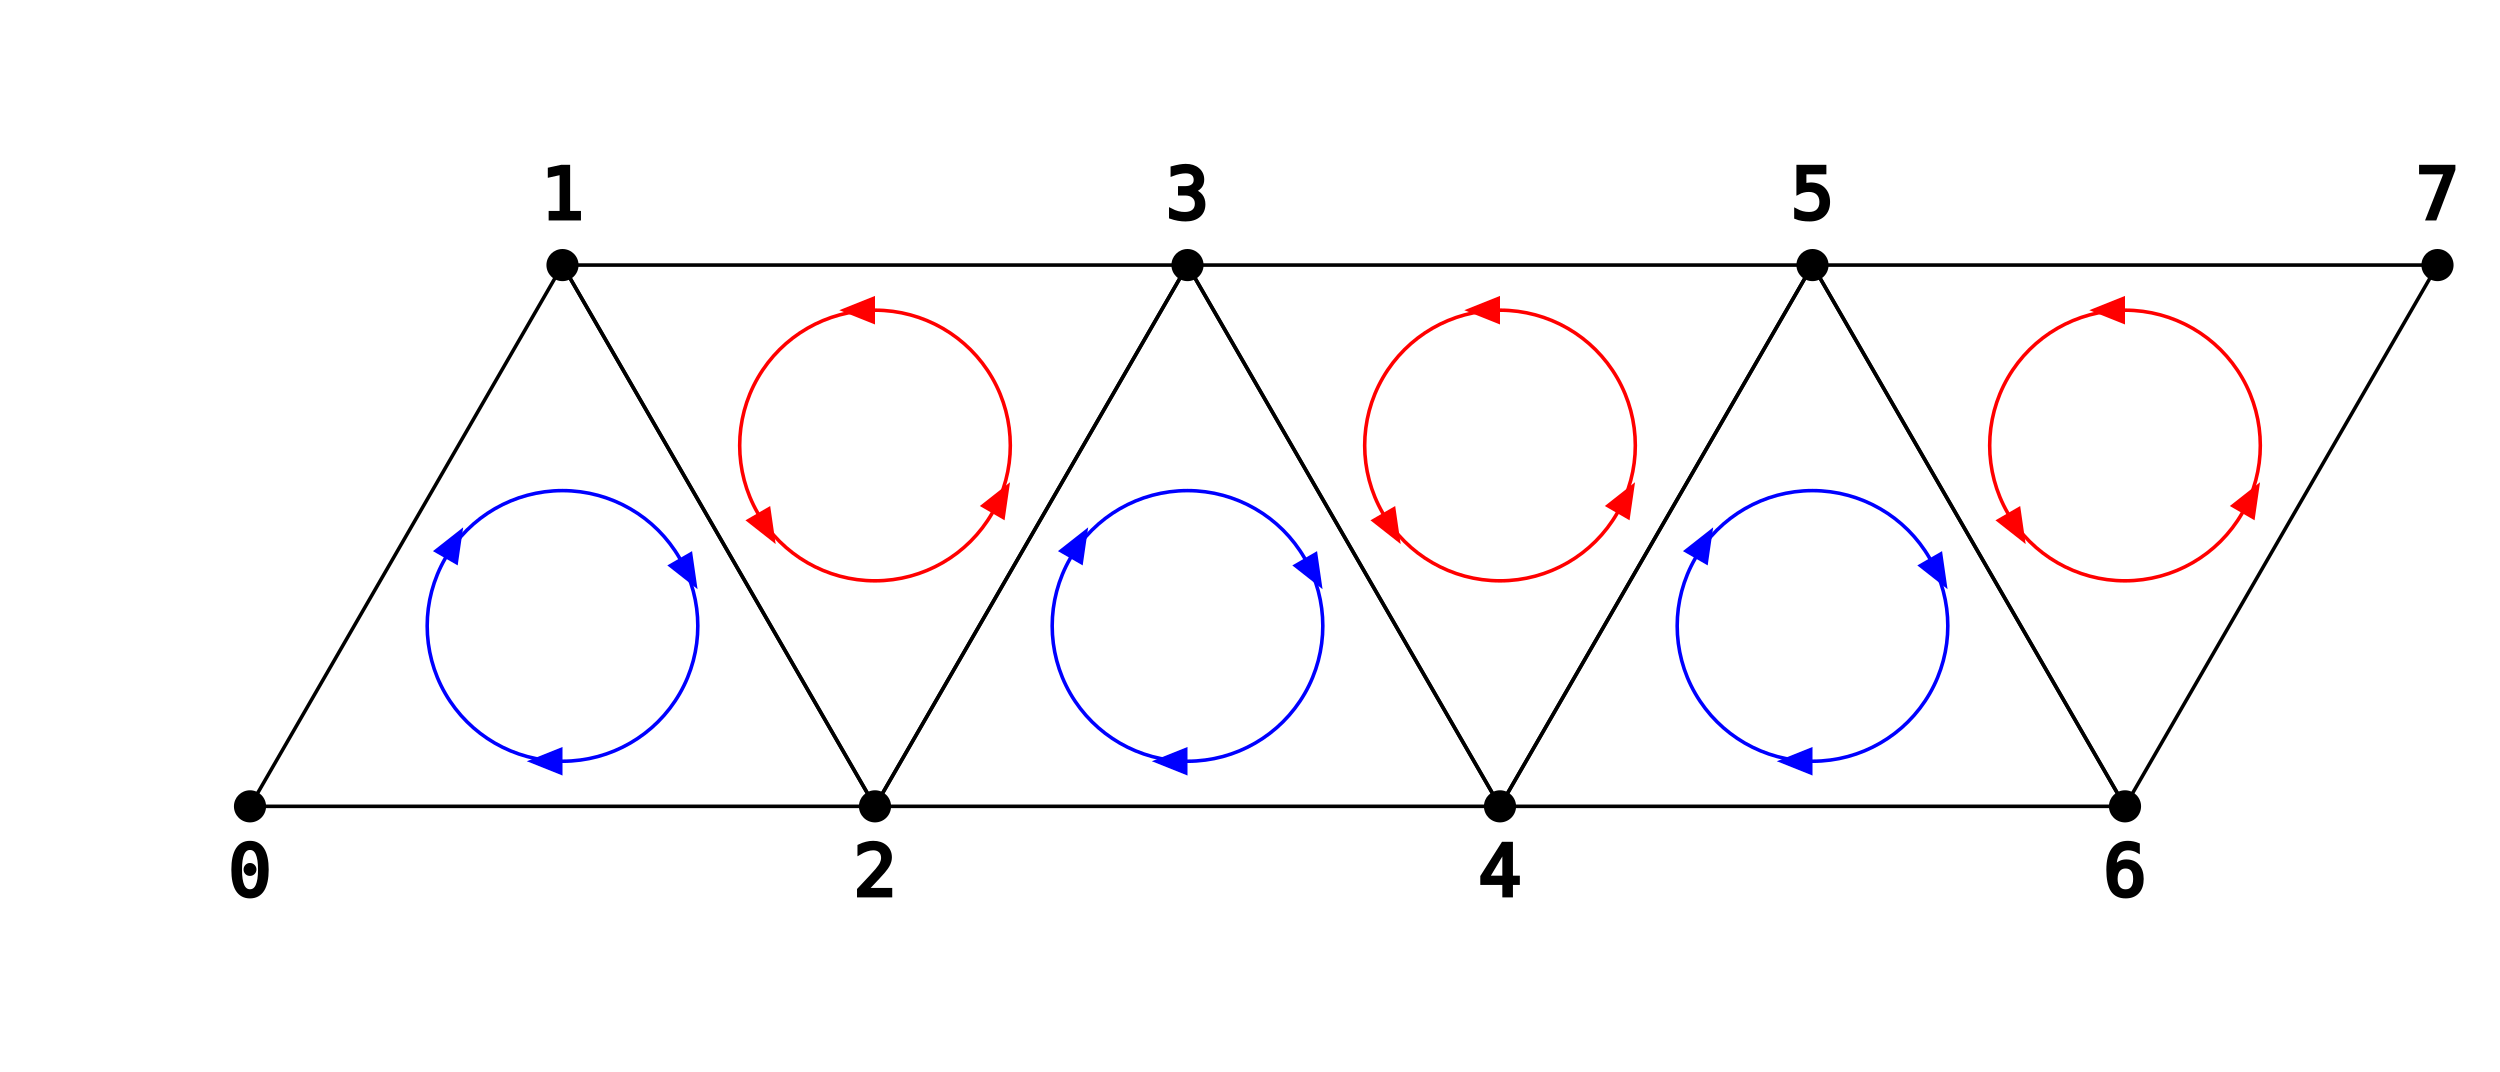
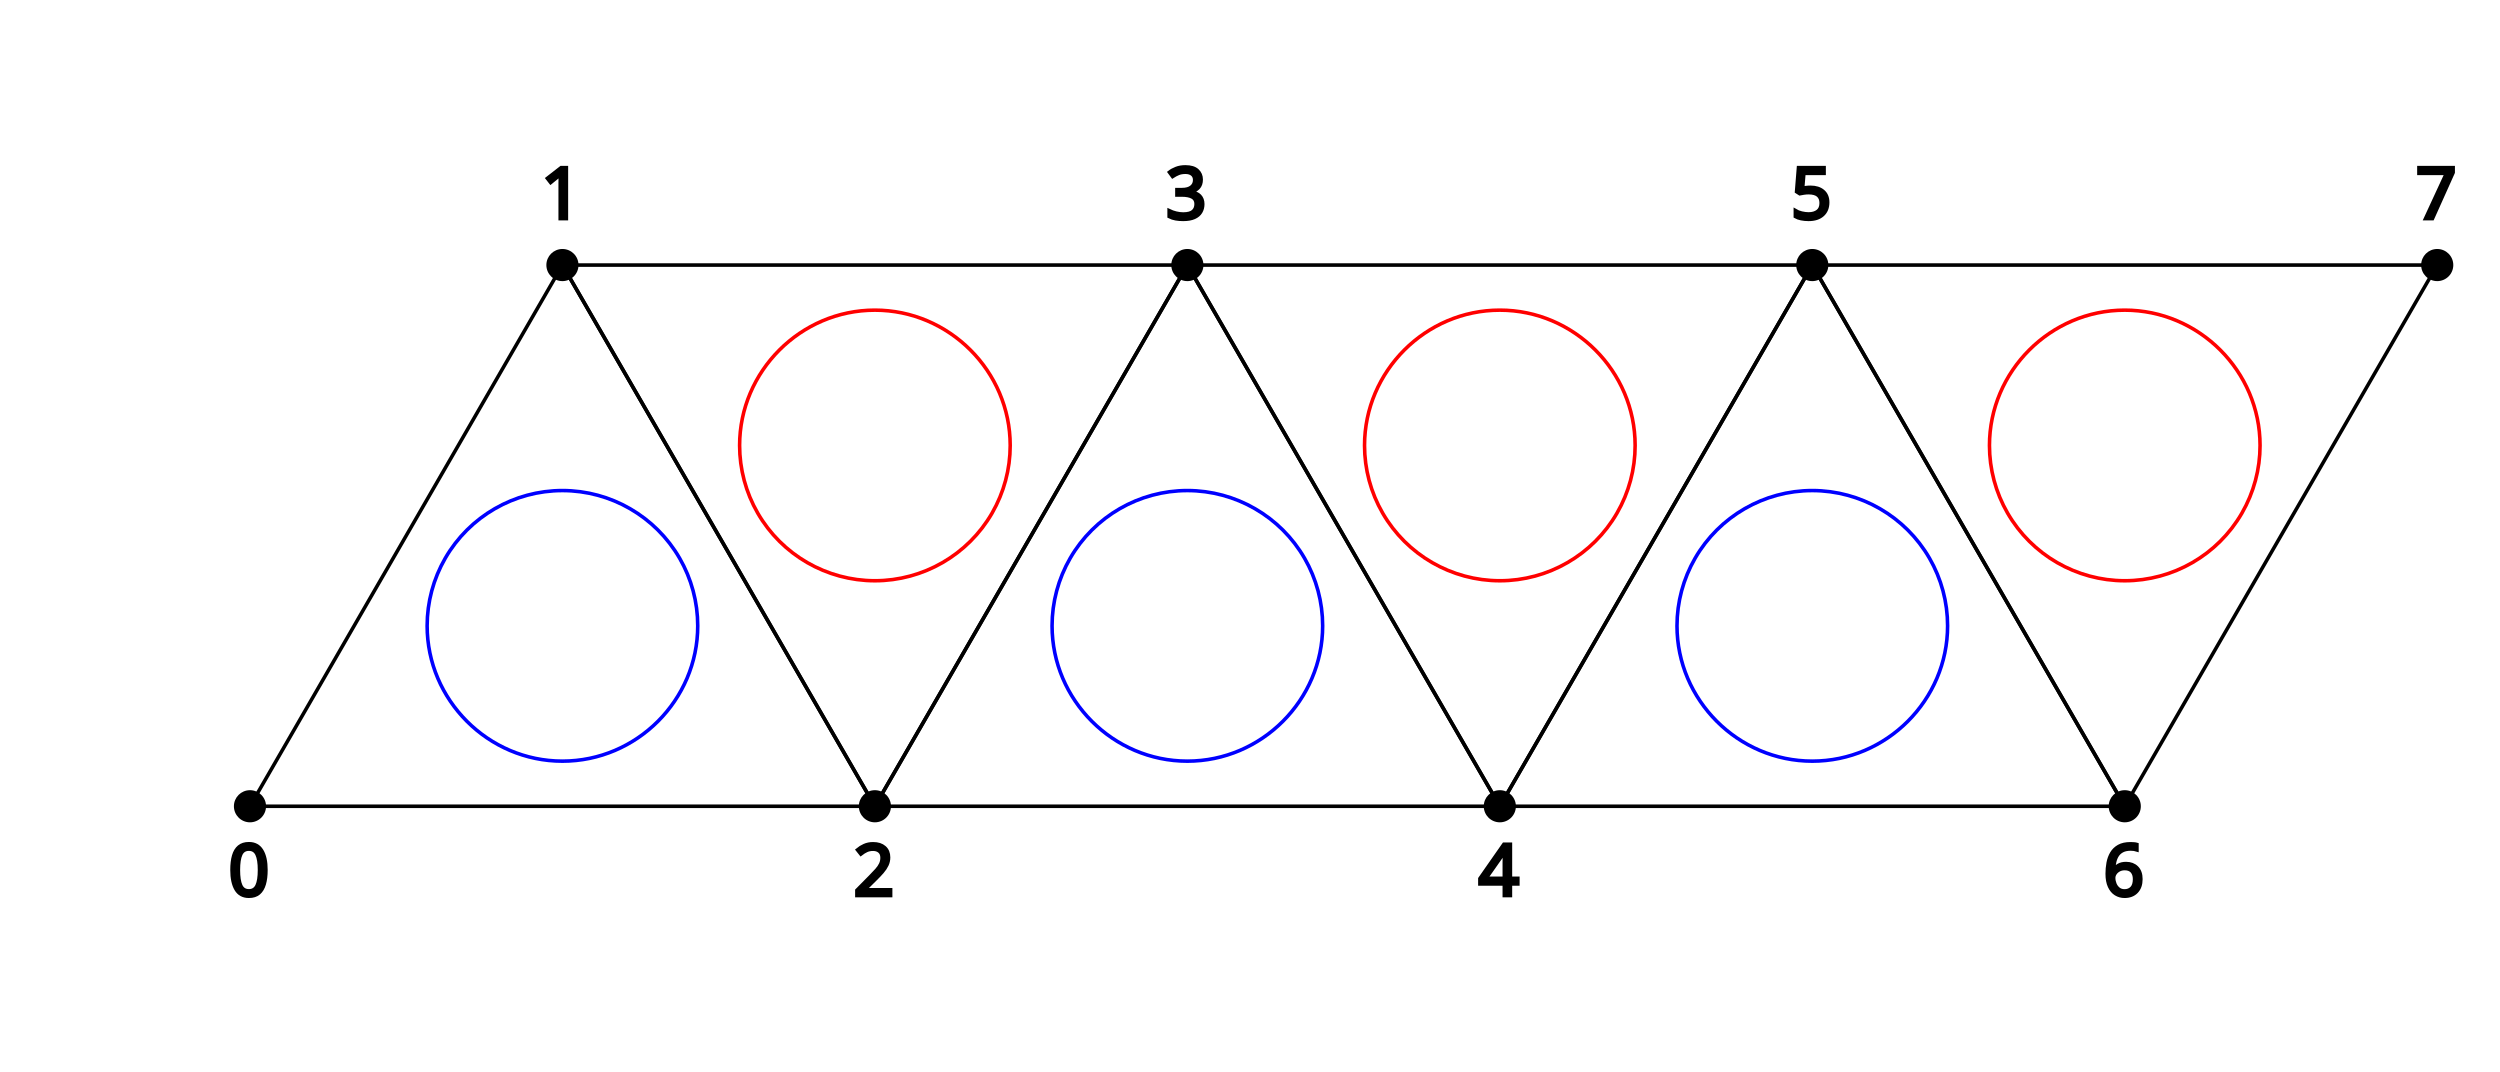
- <svg xmlns="http://www.w3.org/2000/svg" xmlns:xlink="http://www.w3.org/1999/xlink" version="1.1" height="300px" width="700px">
-   <style type="text/css">.stream_edge
- {
- 	stroke-opacity: 0.5;
- 	stroke-width: 4px;
- 	stroke-linejoin: round;
- 	stroke: red;
- 	stroke-linecap: round;
- 	fill: none;
- }
- 
- .ccw_wind_order
- {
- 	marker-end: url(#m_ccw_arrow);
- 	stroke-width: 1px;
- 	stroke: red;
- 	marker-mid: url(#m_ccw_arrow);
- 	fill: none;
- }
- 
- .ccw_arrow
- {
- 	stroke: none;
- 	stroke-width: 1px;
- 	fill: red;
- }
- 
- .cw_wind_order
- {
- 	marker-end: url(#m_cw_arrow);
- 	stroke-width: 1px;
- 	stroke: blue;
- 	marker-mid: url(#m_cw_arrow);
- 	fill: none;
- }
- 
- .cw_arrow
- {
- 	stroke: none;
- 	stroke-width: 1px;
- 	fill: blue;
- }
- 
- .text
- {
- 	font-family: monospace;
- 	stroke-width: 1px;
- 	stroke: black;
- 	text-anchor: middle;
- 	font-size: 20px;
- }
- 
- .border
- {
- 	fill: none;
- 	stroke: black;
- }
- 
- .main_triangle
- {
- 	stroke: black;
- 	stroke-width: 1px;
- 	fill: none;
- }</style>
-   <defs>
-     <g id="g_point">
-       <circle r="4.5" cy="0" cx="0" class="point" />
-     </g>
-     <marker markerWidth="10" markerHeight="8" refX="0" refY="4" markerUnits="userSpaceOnUse" orient="auto" id="m_cw_arrow">
-       <path d="M 10 4 L 0 0 L 0 8 Z" class="cw_arrow" />
-     </marker>
-     <marker markerWidth="10" markerHeight="8" refX="0" refY="4" markerUnits="userSpaceOnUse" orient="auto" id="m_ccw_arrow">
-       <path d="M 10 4 L 0 0 L 0 8 Z" class="ccw_arrow" />
-     </marker>
-     <g id="g_cwCircle">
-       <path d="M 32.812 -18.944 A 37.889 37.889 0 0 1 0 37.889 A 37.889 37.889 0 0 1 -32.812 -18.944 A 37.889 37.889 0 0 1 32.812 -18.944" class="cw_wind_order" />
-     </g>
-     <g id="g_ccwCircle">
-       <path d="M 32.812 18.944 A 37.889 37.889 0 0 0 0 -37.889 A 37.889 37.889 0 0 0 -32.812 18.944 A 37.889 37.889 0 0 0 32.812 18.944" class="ccw_wind_order" />
-     </g>
-   </defs>
-   <use xlink:href="#g_point" y="225.777" x="70" />
-   <use xlink:href="#g_point" y="74.223" x="157.5" />
-   <use xlink:href="#g_point" y="225.777" x="245" />
-   <use xlink:href="#g_point" y="74.223" x="332.5" />
-   <use xlink:href="#g_point" y="225.777" x="420" />
-   <use xlink:href="#g_point" y="74.223" x="507.5" />
-   <use xlink:href="#g_point" y="225.777" x="595" />
-   <use xlink:href="#g_point" y="74.223" x="682.5" />
-   <polygon points="70,225.777 157.5,74.223 245,225.777" class="main_triangle" />
-   <polygon points="157.5,74.223 245,225.777 332.5,74.223" class="main_triangle" />
-   <polygon points="245,225.777 332.5,74.223 420,225.777" class="main_triangle" />
-   <polygon points="332.5,74.223 420,225.777 507.5,74.223" class="main_triangle" />
-   <polygon points="420,225.777 507.5,74.223 595,225.777" class="main_triangle" />
-   <polygon points="507.5,74.223 595,225.777 682.5,74.223" class="main_triangle" />
-   <use xlink:href="#g_cwCircle" y="175.259" x="157.5" />
-   <use xlink:href="#g_ccwCircle" y="124.741" x="245" />
-   <use xlink:href="#g_cwCircle" y="175.259" x="332.5" />
-   <use xlink:href="#g_ccwCircle" y="124.741" x="420" />
-   <use xlink:href="#g_cwCircle" y="175.259" x="507.5" />
-   <use xlink:href="#g_ccwCircle" y="124.741" x="595" />
-   <text y="250.777" x="70" class="text">0</text>
-   <text y="61.223" x="157.5" class="text">1</text>
-   <text y="250.777" x="245" class="text">2</text>
-   <text y="61.223" x="332.5" class="text">3</text>
-   <text y="250.777" x="420" class="text">4</text>
-   <text y="61.223" x="507.5" class="text">5</text>
-   <text y="250.777" x="595" class="text">6</text>
-   <text y="61.223" x="682.5" class="text">7</text>
+ <svg xmlns="http://www.w3.org/2000/svg" width="2917px" height="1250px" version="1.1" xml:space="preserve" style="fill-rule:evenodd;clip-rule:evenodd;">
+   <g id="g_point">
+     <circle cx="291.667" cy="940.738" r="18.75" />
+   </g>
+   <g id="g_point1">
+     <circle cx="656.25" cy="309.262" r="18.75" />
+   </g>
+   <g id="g_point2">
+     <circle cx="1020.83" cy="940.738" r="18.75" />
+   </g>
+   <g id="g_point3">
+     <circle cx="1385.42" cy="309.262" r="18.75" />
+   </g>
+   <g id="g_point4">
+     <circle cx="1750" cy="940.738" r="18.75" />
+   </g>
+   <g id="g_point5">
+     <circle cx="2114.58" cy="309.262" r="18.75" />
+   </g>
+   <g id="g_point6">
+     <circle cx="2479.17" cy="940.738" r="18.75" />
+   </g>
+   <g id="g_point7">
+     <circle cx="2843.75" cy="309.262" r="18.75" />
+   </g>
+   <path d="M291.667,940.738l364.583,-631.476l364.583,631.476l-729.166,0Z" style="fill:none;fill-rule:nonzero;stroke:#000;stroke-width:4.17px;" />
+   <path d="M656.25,309.262l364.583,631.476l364.584,-631.476l-729.167,-0Z" style="fill:none;fill-rule:nonzero;stroke:#000;stroke-width:4.17px;" />
+   <path d="M1020.83,940.738l364.584,-631.476l364.583,631.476l-729.167,0Z" style="fill:none;fill-rule:nonzero;stroke:#000;stroke-width:4.17px;" />
+   <path d="M1385.42,309.262l364.583,631.476l364.583,-631.476l-729.166,-0Z" style="fill:none;fill-rule:nonzero;stroke:#000;stroke-width:4.17px;" />
+   <path d="M1750,940.738l364.583,-631.476l364.584,631.476l-729.167,0Z" style="fill:none;fill-rule:nonzero;stroke:#000;stroke-width:4.17px;" />
+   <path d="M2114.58,309.262l364.584,631.476l364.583,-631.476l-729.167,-0Z" style="fill:none;fill-rule:nonzero;stroke:#000;stroke-width:4.17px;" />
+   <g id="g_cwCircle">
+     <path d="M792.965,651.312c13.855,23.997 21.15,51.224 21.15,78.934c0,86.603 -71.262,157.867 -157.865,157.869c-86.603,-0.002 -157.865,-71.266 -157.865,-157.869c-0,-27.71 7.295,-54.937 21.15,-78.934c28.167,-48.781 80.387,-78.928 136.715,-78.928c56.328,-0 108.548,30.147 136.715,78.928" style="fill:none;fill-rule:nonzero;stroke:#00f;stroke-width:4.17px;" />
+   </g>
+   <g id="g_ccwCircle">
+     <path d="M1157.55,598.688c13.855,-23.997 21.151,-51.224 21.151,-78.934c-0,-86.603 -71.263,-157.867 -157.866,-157.869c-86.603,0.002 -157.865,71.266 -157.865,157.869c0,27.71 7.296,54.937 21.151,78.934c28.166,48.781 80.386,78.928 136.714,78.928c56.329,0 108.548,-30.147 136.715,-78.928" style="fill:none;fill-rule:nonzero;stroke:#f00;stroke-width:4.17px;" />
+   </g>
+   <g id="g_cwCircle1">
+     <path d="M1522.13,651.312c13.855,23.997 21.151,51.224 21.151,78.934c-0,86.603 -71.262,157.867 -157.865,157.869c-86.603,-0.002 -157.866,-71.266 -157.866,-157.869c0,-27.71 7.296,-54.937 21.151,-78.934c28.167,-48.781 80.386,-78.928 136.715,-78.928c56.328,-0 108.548,30.147 136.714,78.928" style="fill:none;fill-rule:nonzero;stroke:#00f;stroke-width:4.17px;" />
+   </g>
+   <g id="g_ccwCircle1">
+     <path d="M1886.72,598.688c13.855,-23.997 21.15,-51.224 21.15,-78.934c0,-86.603 -71.262,-157.867 -157.865,-157.869c-86.603,0.002 -157.865,71.266 -157.865,157.869c-0,27.71 7.295,54.937 21.15,78.934c28.167,48.781 80.387,78.928 136.715,78.928c56.328,0 108.548,-30.147 136.715,-78.928" style="fill:none;fill-rule:nonzero;stroke:#f00;stroke-width:4.17px;" />
+   </g>
+   <g id="g_cwCircle2">
+     <path d="M2251.3,651.312c13.855,23.997 21.151,51.224 21.151,78.934c-0,86.603 -71.263,157.867 -157.866,157.869c-86.603,-0.002 -157.865,-71.266 -157.865,-157.869c0,-27.71 7.296,-54.937 21.151,-78.934c28.166,-48.781 80.386,-78.928 136.714,-78.928c56.329,-0 108.548,30.147 136.715,78.928" style="fill:none;fill-rule:nonzero;stroke:#00f;stroke-width:4.17px;" />
+   </g>
+   <g id="g_ccwCircle2">
+     <path d="M2615.88,598.688c13.855,-23.997 21.151,-51.224 21.151,-78.934c-0,-86.603 -71.262,-157.867 -157.865,-157.869c-86.603,0.002 -157.866,71.266 -157.866,157.869c0,27.71 7.296,54.937 21.151,78.934c28.167,48.781 80.386,78.928 136.715,78.928c56.328,0 108.548,-30.147 136.714,-78.928" style="fill:none;fill-rule:nonzero;stroke:#f00;stroke-width:4.17px;" />
+   </g>
+   <text x="266.667px" y="1044.9px" style="font-family:'IBMPlexSans-Regular', 'IBM Plex Sans', sans-serif;font-size:83.333px;stroke:#000;stroke-width:4.17px;">0</text>
+   <text x="631.25px" y="255.095px" style="font-family:'IBMPlexSans-Regular', 'IBM Plex Sans', sans-serif;font-size:83.333px;stroke:#000;stroke-width:4.17px;">1</text>
+   <text x="995.833px" y="1044.9px" style="font-family:'IBMPlexSans-Regular', 'IBM Plex Sans', sans-serif;font-size:83.333px;stroke:#000;stroke-width:4.17px;">2</text>
+   <text x="1360.42px" y="255.095px" style="font-family:'IBMPlexSans-Regular', 'IBM Plex Sans', sans-serif;font-size:83.333px;stroke:#000;stroke-width:4.17px;">3</text>
+   <text x="1725px" y="1044.9px" style="font-family:'IBMPlexSans-Regular', 'IBM Plex Sans', sans-serif;font-size:83.333px;stroke:#000;stroke-width:4.17px;">4</text>
+   <text x="2089.58px" y="255.095px" style="font-family:'IBMPlexSans-Regular', 'IBM Plex Sans', sans-serif;font-size:83.333px;stroke:#000;stroke-width:4.17px;">5</text>
+   <text x="2454.17px" y="1044.9px" style="font-family:'IBMPlexSans-Regular', 'IBM Plex Sans', sans-serif;font-size:83.333px;stroke:#000;stroke-width:4.17px;">6</text>
+   <text x="2818.75px" y="255.095px" style="font-family:'IBMPlexSans-Regular', 'IBM Plex Sans', sans-serif;font-size:83.333px;stroke:#000;stroke-width:4.17px;">7</text>
</svg>
